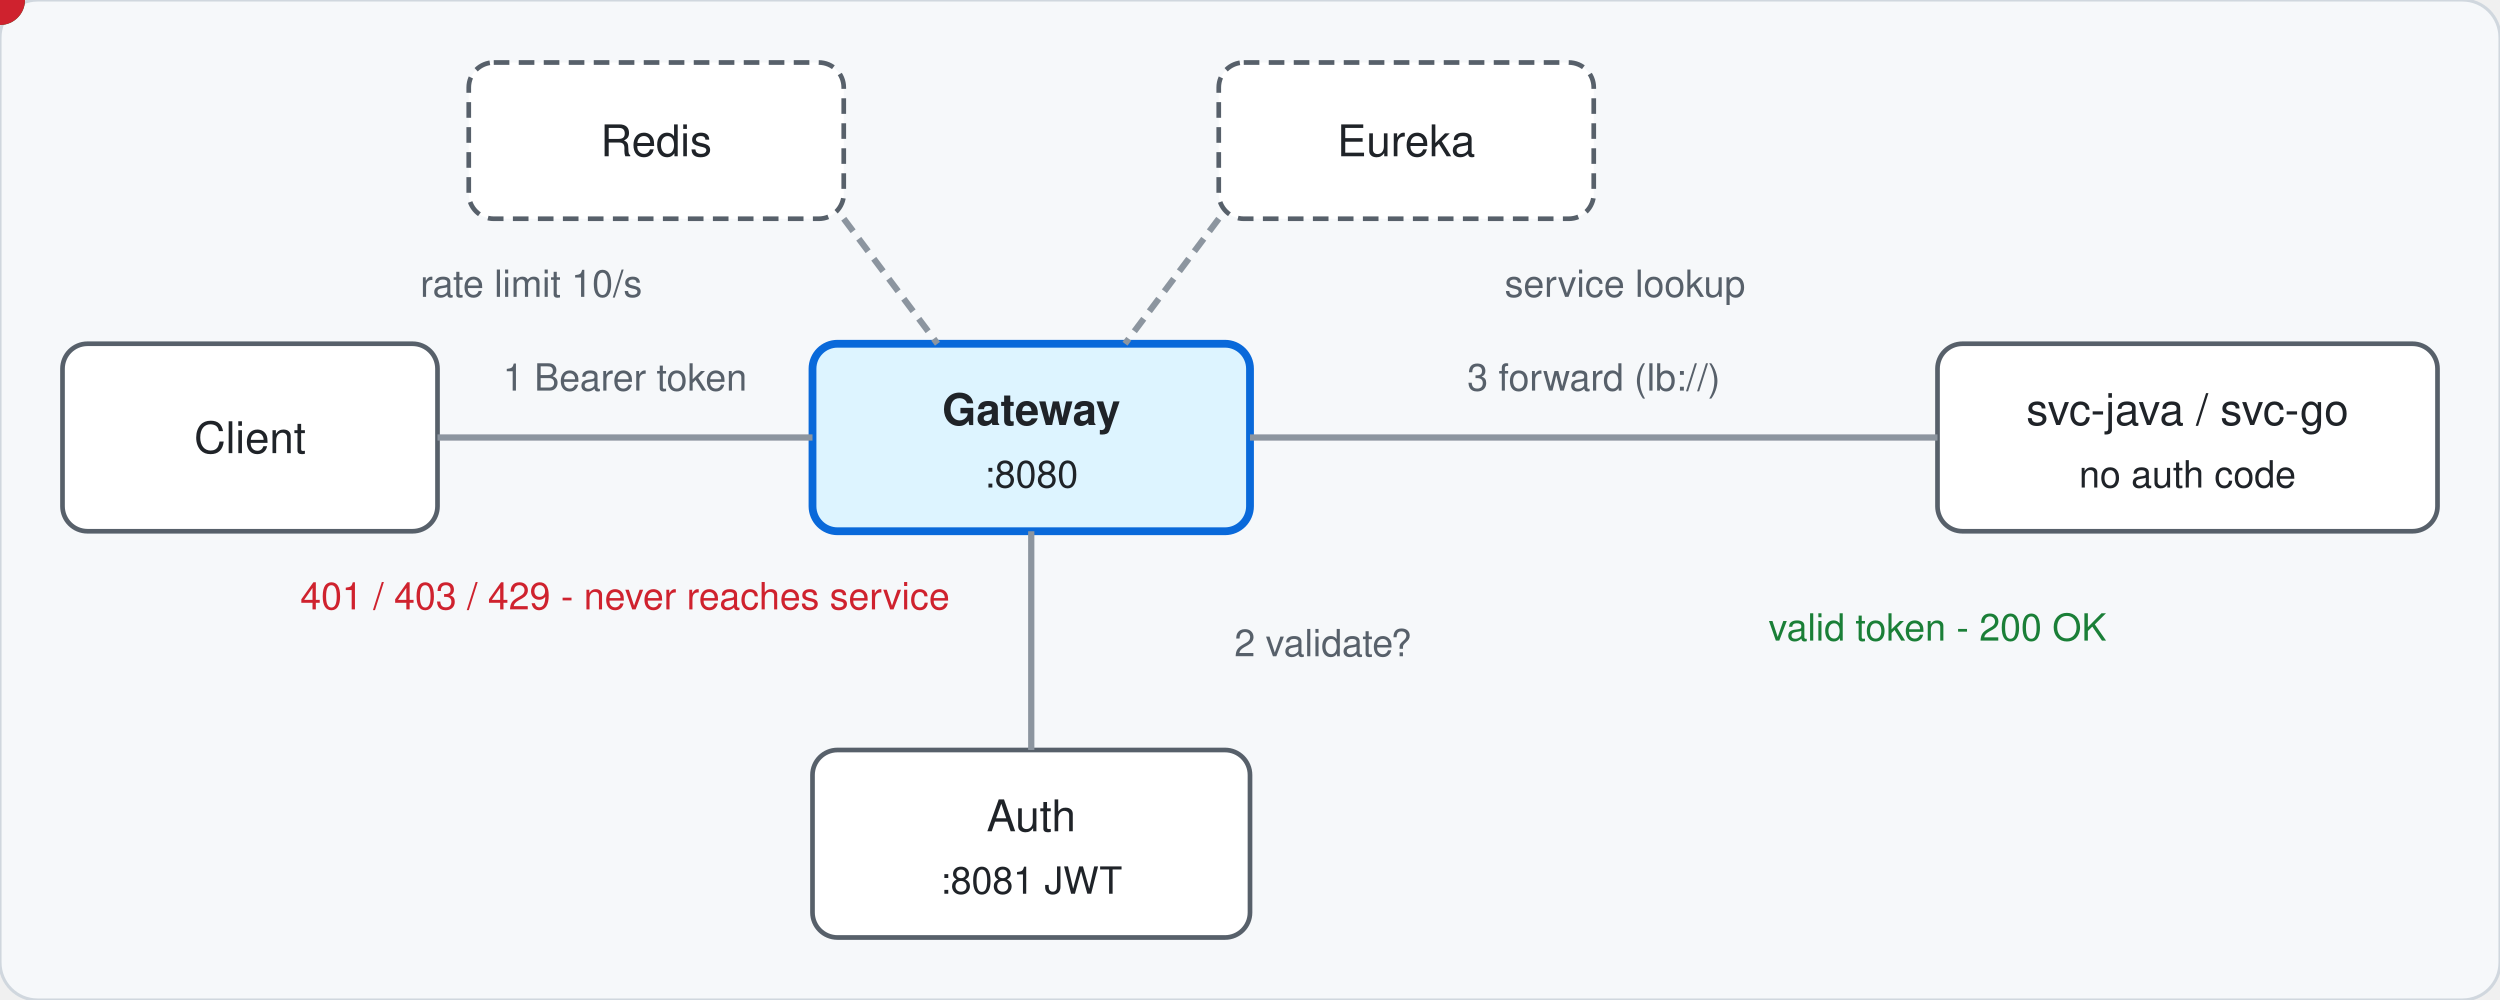
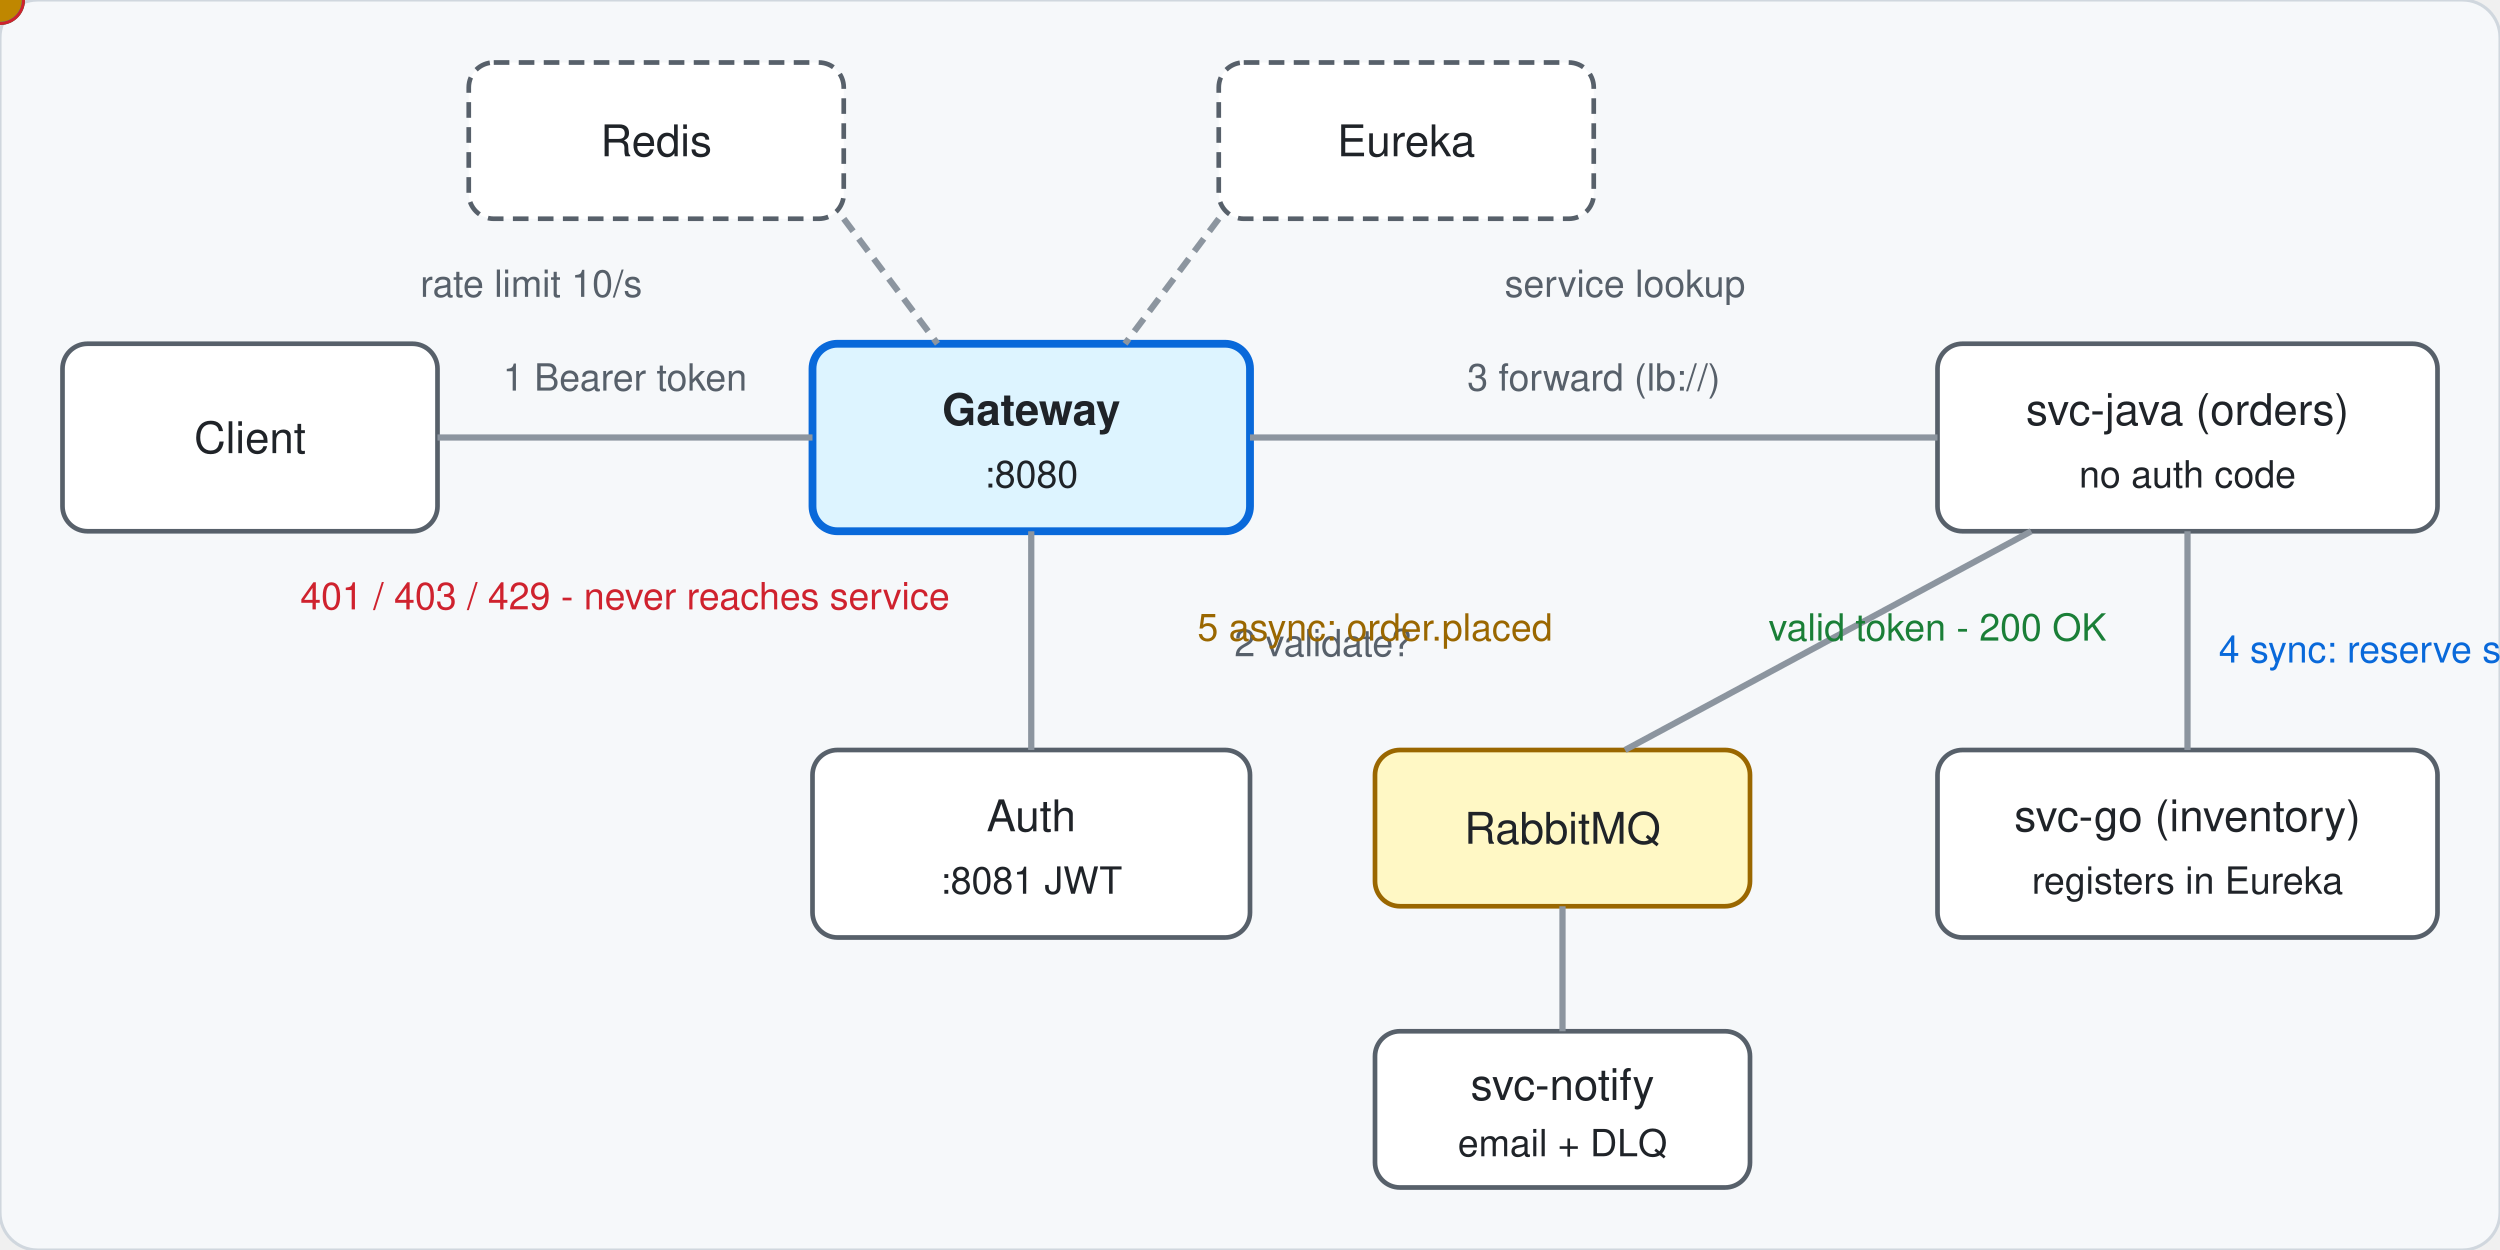
- <svg xmlns="http://www.w3.org/2000/svg" viewBox="0 0 800 320" font-family="-apple-system,Segoe UI,Helvetica,Arial,sans-serif" font-size="14">
-   <rect width="800" height="320" rx="12" fill="#f6f8fa" stroke="#d0d7de" />
+ <svg xmlns="http://www.w3.org/2000/svg" viewBox="0 0 800 400" font-family="-apple-system,Segoe UI,Helvetica,Arial,sans-serif" font-size="14">
+   <rect width="800" height="400" rx="12" fill="#f6f8fa" stroke="#d0d7de" />
  <g fill="#fff" stroke="#57606a" stroke-width="1.5">
    <rect x="20" y="110" width="120" height="60" rx="8" />
    <rect x="260" y="110" width="140" height="60" rx="8" fill="#ddf4ff" stroke="#0969da" stroke-width="2.5" />
    <rect x="620" y="110" width="160" height="60" rx="8" />
    <rect x="260" y="240" width="140" height="60" rx="8" />
+     <rect x="620" y="240" width="160" height="60" rx="8" />
+     <rect x="440" y="240" width="120" height="50" rx="8" fill="#fff8c5" stroke="#9a6700" />
+     <rect x="440" y="330" width="120" height="50" rx="8" />
    <rect x="150" y="20" width="120" height="50" rx="8" stroke-dasharray="5 3" />
    <rect x="390" y="20" width="120" height="50" rx="8" stroke-dasharray="5 3" />
  </g>
  <g fill="#1f2328" text-anchor="middle">
    <text x="80" y="145">Client</text>
    <text x="330" y="136" font-weight="bold">Gateway</text>
    <text x="330" y="156" font-size="12">:8080</text>
-     <text x="700" y="136">svc-java / svc-go</text>
+     <text x="700" y="136">svc-java (orders)</text>
    <text x="700" y="156" font-size="12">no auth code</text>
    <text x="330" y="266">Auth</text>
    <text x="330" y="286" font-size="12">:8081 JWT</text>
+     <text x="700" y="266">svc-go (inventory)</text>
+     <text x="700" y="286" font-size="12">registers in Eureka</text>
+     <text x="500" y="270">RabbitMQ</text>
+     <text x="500" y="352">svc-notify</text>
+     <text x="500" y="370" font-size="12">email + DLQ</text>
    <text x="210" y="50">Redis</text>
    <text x="450" y="50">Eureka</text>
  </g>
  <g stroke="#8c959f" stroke-width="2" fill="none">
-     <path d="M140 140H260M400 140H620M330 170V240" />
+     <path d="M140 140H260M400 140H620M330 170V240M700 170V240M650 170L520 240M500 290V330" />
    <path d="M270 70L300 110M390 70L360 110" stroke-dasharray="5 3" />
  </g>
  <g fill="#57606a" font-size="12" text-anchor="middle">
    <text x="200" y="125">1 Bearer token</text>
    <text x="395" y="210" text-anchor="start">2 validate?</text>
    <text x="510" y="125">3 forward (lb://)</text>
+     <text x="710" y="212" text-anchor="start" fill="#0969da">4 sync: reserve stock</text>
+     <text x="440" y="205" fill="#9a6700">5 async: order.placed</text>
    <text x="170" y="95">rate limit 10/s</text>
    <text x="520" y="95">service lookup</text>
  </g>
  <circle r="8" fill="#1a7f37">
    <animateMotion dur="10s" repeatCount="indefinite" path="M140 140H330V240V140H620H140" keyPoints="0;1;1" keyTimes="0;0.6;1" calcMode="linear" />
    <animate attributeName="opacity" dur="10s" repeatCount="indefinite" values="1;1;0;0" keyTimes="0;0.58;0.6;1" />
  </circle>
  <circle r="8" fill="#cf222e">
    <animateMotion dur="10s" repeatCount="indefinite" path="M140 140H260M260 140H140" keyPoints="0;0;1" keyTimes="0;0.62;1" calcMode="linear" />
    <animate attributeName="opacity" dur="10s" repeatCount="indefinite" values="0;0;1;1;0" keyTimes="0;0.62;0.63;0.98;1" />
  </circle>
  <text x="200" y="195" fill="#cf222e" font-size="12" text-anchor="middle">
    <animate attributeName="opacity" dur="10s" repeatCount="indefinite" values="0;0;1;1;0" keyTimes="0;0.7;0.72;0.98;1" />401 / 403 / 429 - never reaches service
  </text>
  <text x="620" y="205" fill="#1a7f37" font-size="12" text-anchor="middle">
    <animate attributeName="opacity" dur="10s" repeatCount="indefinite" values="0;1;1;0;0" keyTimes="0;0.3;0.55;0.6;1" />valid token - 200 OK
  </text>
+   <circle r="7" fill="#0969da">
+     <animateMotion dur="10s" repeatCount="indefinite" path="M700 170V240V170" keyPoints="0;0;1;1" keyTimes="0;0.35;0.5;1" calcMode="linear" />
+     <animate attributeName="opacity" dur="10s" repeatCount="indefinite" values="0;0;1;1;0;0" keyTimes="0;0.349;0.35;0.5;0.501;1" />
+   </circle>
+   <circle r="7" fill="#bf8700">
+     <animateMotion dur="10s" repeatCount="indefinite" path="M650 170L520 240V330" keyPoints="0;0;1;1" keyTimes="0;0.5;0.62;1" calcMode="linear" />
+     <animate attributeName="opacity" dur="10s" repeatCount="indefinite" values="0;0;1;1;0;0" keyTimes="0;0.499;0.5;0.62;0.621;1" />
+   </circle>
</svg>
